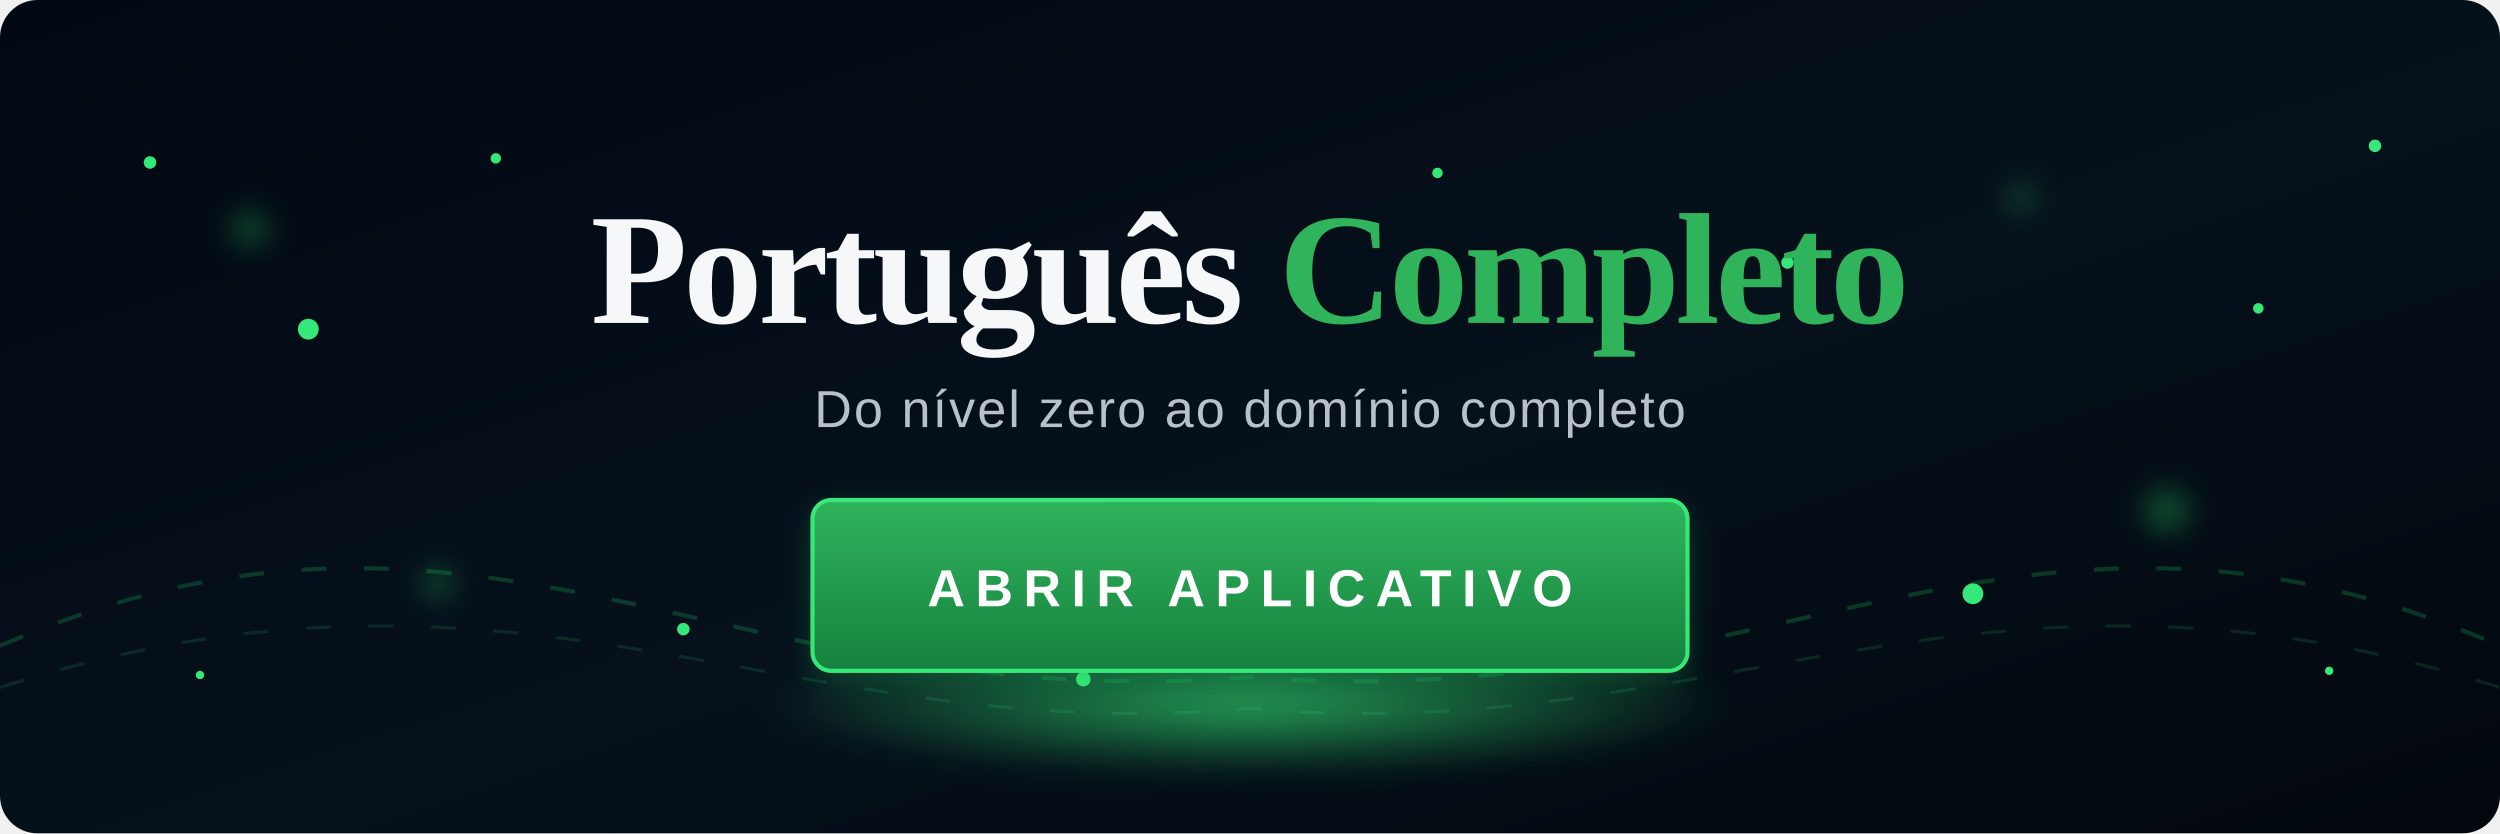
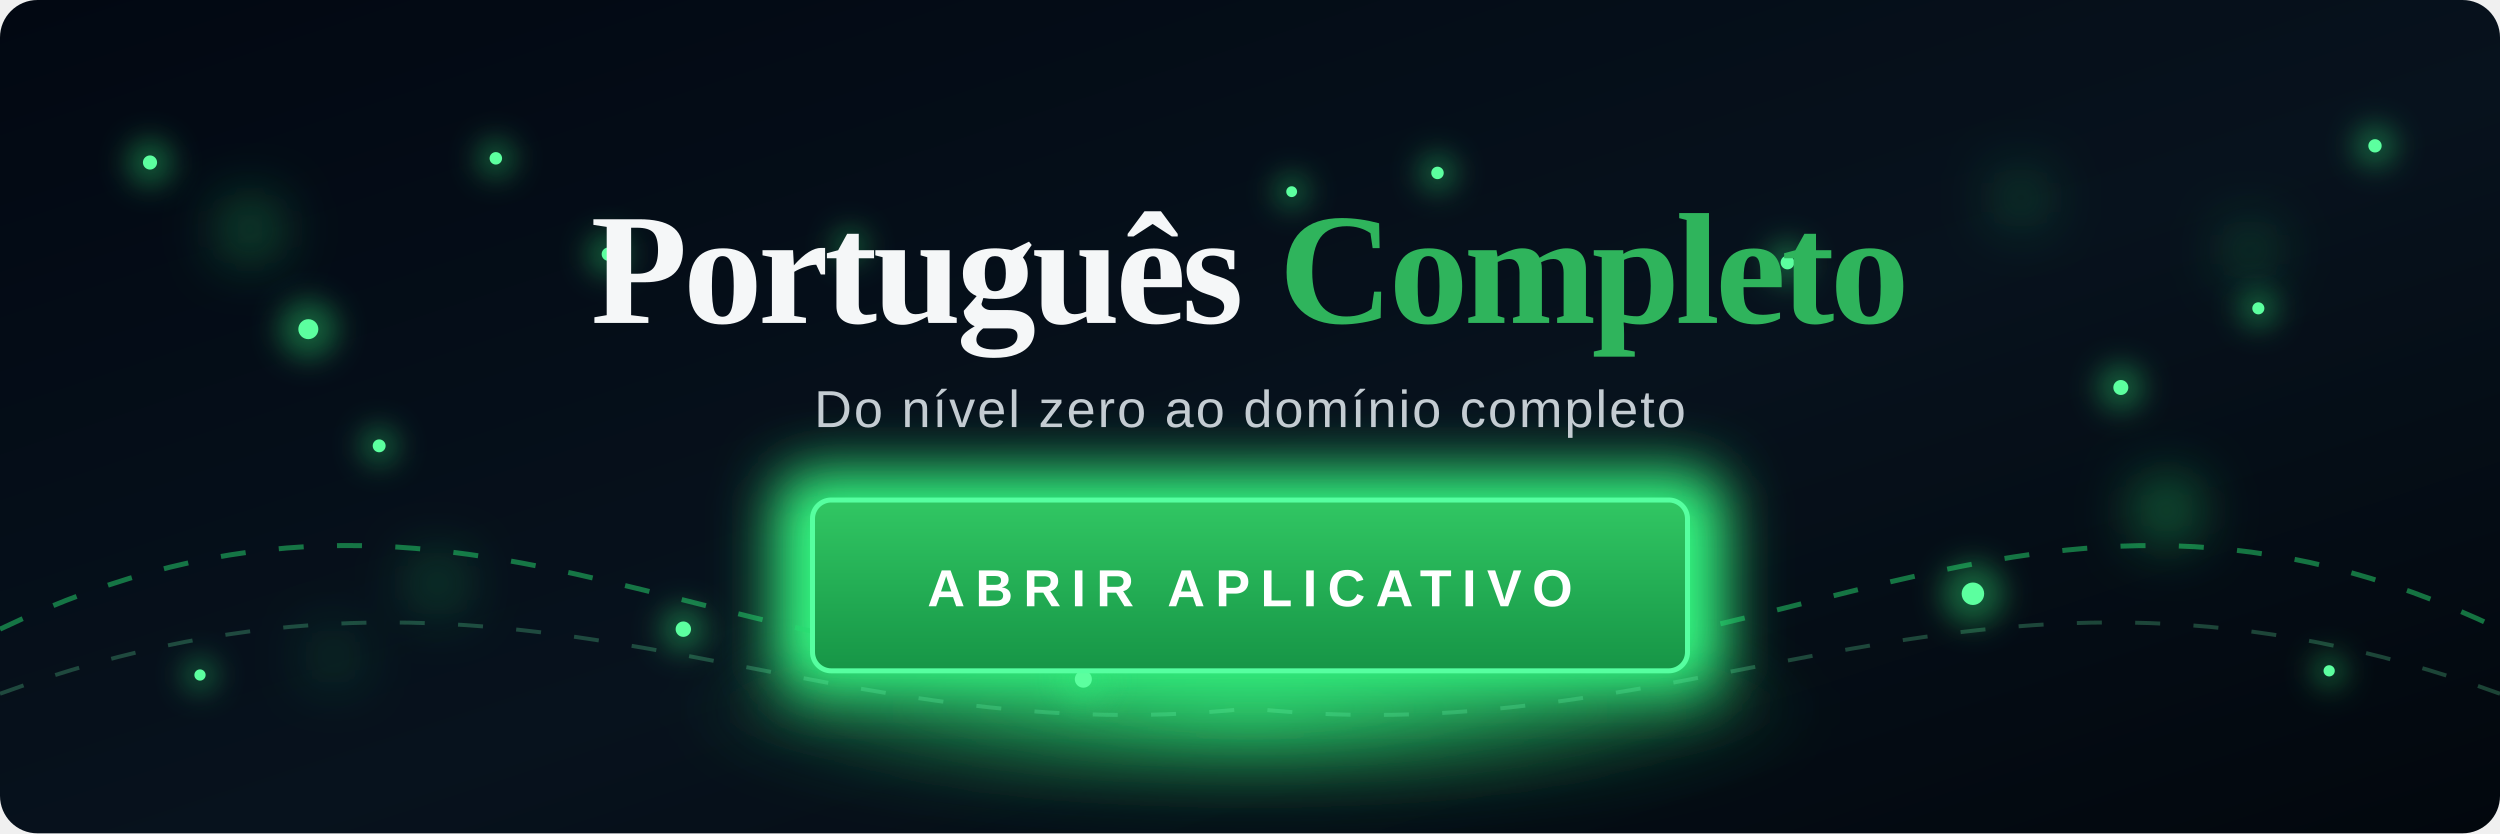
<svg xmlns="http://www.w3.org/2000/svg" width="1200" height="400" viewBox="0 0 1200 400" role="img" aria-labelledby="title desc">
  <defs>
    <linearGradient id="bg" x1="0" y1="0" x2="1" y2="1">
      <stop offset="0%" stop-color="#020812" />
-       <stop offset="55%" stop-color="#06111c" />
+       <stop offset="55%" stop-color="#07121d" />
      <stop offset="100%" stop-color="#02070d" />
    </linearGradient>
    <linearGradient id="button" x1="0" y1="0" x2="0" y2="1">
-       <stop offset="0%" stop-color="#2fb45c" />
-       <stop offset="100%" stop-color="#16813e" />
+       <stop offset="0%" stop-color="#31c763" />
+       <stop offset="100%" stop-color="#169546" />
    </linearGradient>
    <radialGradient id="halo">
-       <stop offset="0%" stop-color="#31e875" stop-opacity=".65" />
+       <stop offset="0%" stop-color="#31e875" stop-opacity=".9" />
      <stop offset="100%" stop-color="#31e875" stop-opacity="0" />
    </radialGradient>
    <filter id="softGlow" x="-100%" y="-100%" width="300%" height="300%">
      <feGaussianBlur stdDeviation="7" />
    </filter>
+     <filter id="brightGlow" x="-100%" y="-100%" width="300%" height="300%">
+       <feGaussianBlur stdDeviation="14" />
+     </filter>
    <style>
-       .particle { fill:#34e879; transform-box:fill-box; transform-origin:center; }
-       .p1 { animation: drift-a 6.8s ease-in-out infinite alternate, twinkle 2.8s ease-in-out infinite; }
-       .p2 { animation: drift-b 8.2s ease-in-out infinite alternate, twinkle 3.7s ease-in-out infinite .5s; }
-       .p3 { animation: drift-c 7.4s ease-in-out infinite alternate, twinkle 3.1s ease-in-out infinite 1s; }
-       .p4 { animation: drift-d 9.1s ease-in-out infinite alternate, twinkle 4.2s ease-in-out infinite .2s; }
-       .beam { stroke-dasharray: 12 18; animation: dash 12s linear infinite; }
-       .pulse { animation: pulse 3.2s ease-in-out infinite; transform-box:fill-box; transform-origin:center; }
- 
-       @keyframes drift-a { to { transform: translate(24px,-12px); } }
-       @keyframes drift-b { to { transform: translate(-18px,14px); } }
-       @keyframes drift-c { to { transform: translate(12px,18px); } }
-       @keyframes drift-d { to { transform: translate(-22px,-10px); } }
-       @keyframes twinkle { 0%,100% { opacity:.25; } 50% { opacity:1; } }
-       @keyframes dash { to { stroke-dashoffset:-240; } }
-       @keyframes pulse { 0%,100% { opacity:.35; transform:scale(.94); } 50% { opacity:.75; transform:scale(1.06); } }
- 
-       @media (prefers-reduced-motion: reduce) {
-         .particle,.beam,.pulse { animation:none !important; }
-       }
+       .core{fill:#5cff9f}.halo{fill:#2eea78;opacity:.38;filter:url(#softGlow)}
+       .p1{animation:d1 4.4s ease-in-out infinite alternate,t 1.7s ease-in-out infinite}
+       .p2{animation:d2 5.0s ease-in-out infinite alternate,t 2.0s ease-in-out infinite .3s}
+       .p3{animation:d3 3.8s ease-in-out infinite alternate,t 1.5s ease-in-out infinite .6s}
+       .p4{animation:d4 5.6s ease-in-out infinite alternate,t 2.3s ease-in-out infinite .2s}
+       .beam{stroke-dasharray:12 16;animation:dash 7s linear infinite}
+       .pulse{animation:pulse 2.2s ease-in-out infinite;transform-box:fill-box;transform-origin:center}
+       .ctaGlow{animation:cta 2s ease-in-out infinite;transform-box:fill-box;transform-origin:center}
+       @keyframes d1{to{transform:translate(38px,-20px)}}
+       @keyframes d2{to{transform:translate(-32px,22px)}}
+       @keyframes d3{to{transform:translate(24px,28px)}}
+       @keyframes d4{to{transform:translate(-36px,-16px)}}
+       @keyframes t{0%,100%{opacity:.28}50%{opacity:1}}
+       @keyframes dash{to{stroke-dashoffset:-220}}
+       @keyframes pulse{0%,100%{opacity:.3;transform:scale(.92)}50%{opacity:1;transform:scale(1.1)}}
+       @keyframes cta{0%,100%{opacity:.16;transform:scale(.98)}50%{opacity:.62;transform:scale(1.03)}}
+       @media (prefers-reduced-motion:reduce){.p1,.p2,.p3,.p4,.beam,.pulse,.ctaGlow{animation:none!important}}
    </style>
  </defs>
  <rect width="1200" height="400" rx="18" fill="url(#bg)" />
-   <ellipse class="pulse" cx="600" cy="338" rx="235" ry="35" fill="url(#halo)" filter="url(#softGlow)" />
-   <path class="beam" d="M0 310 C230 210 350 345 600 325 C850 345 970 210 1200 310" fill="none" stroke="#1ebc5a" stroke-opacity=".25" stroke-width="2" />
-   <path class="beam" d="M0 330 C250 250 380 360 600 340 C820 360 950 250 1200 330" fill="none" stroke="#42f58a" stroke-opacity=".12" stroke-width="1.5" />
-   <g filter="url(#softGlow)" opacity=".35">
-     <circle cx="120" cy="110" r="8" fill="#22dc67" />
-     <circle cx="1040" cy="245" r="10" fill="#22dc67" />
-     <circle cx="970" cy="95" r="6" fill="#22dc67" />
-     <circle cx="210" cy="280" r="7" fill="#22dc67" />
+   <ellipse class="pulse" cx="600" cy="340" rx="270" ry="44" fill="url(#halo)" filter="url(#brightGlow)" />
+   <rect class="ctaGlow" x="372" y="226" width="456" height="108" rx="16" fill="#35ff84" filter="url(#brightGlow)" />
+   <path class="beam" d="M0 302 C230 192 350 346 600 318 C850 346 970 192 1200 302" fill="none" stroke="#27dc70" stroke-opacity=".5" stroke-width="2.4" />
+   <path class="beam" d="M0 333 C250 242 380 364 600 340 C820 364 950 242 1200 333" fill="none" stroke="#70ffb0" stroke-opacity=".24" stroke-width="1.9" />
+   <g filter="url(#brightGlow)" opacity=".58">
+     <circle cx="120" cy="110" r="11" fill="#28ef74" />
+     <circle cx="1040" cy="245" r="13" fill="#28ef74" />
+     <circle cx="970" cy="95" r="8" fill="#28ef74" />
+     <circle cx="210" cy="280" r="9" fill="#28ef74" />
+     <circle cx="1080" cy="120" r="8" fill="#28ef74" />
+     <circle cx="160" cy="315" r="7" fill="#28ef74" />
  </g>
  <g>
-     <circle class="particle p1" cx="72" cy="78" r="3" />
-     <circle class="particle p2" cx="148" cy="158" r="5" />
-     <circle class="particle p3" cx="238" cy="76" r="2.5" />
-     <circle class="particle p4" cx="328" cy="302" r="3" />
-     <circle class="particle p2" cx="408" cy="118" r="2" />
-     <circle class="particle p1" cx="520" cy="326" r="3.5" />
-     <circle class="particle p3" cx="690" cy="83" r="2.5" />
-     <circle class="particle p4" cx="766" cy="300" r="4" />
-     <circle class="particle p1" cx="858" cy="126" r="3" />
-     <circle class="particle p2" cx="947" cy="285" r="5" />
-     <circle class="particle p3" cx="1084" cy="148" r="2.5" />
-     <circle class="particle p4" cx="1140" cy="70" r="3" />
-     <circle class="particle p1" cx="96" cy="324" r="2" />
-     <circle class="particle p3" cx="1118" cy="322" r="2" />
+     <g class="p1">
+       <circle class="halo" cx="72" cy="78" r="11" />
+       <circle class="core" cx="72" cy="78" r="3.4" />
+     </g>
+     <g class="p2">
+       <circle class="halo" cx="148" cy="158" r="14" />
+       <circle class="core" cx="148" cy="158" r="4.8" />
+     </g>
+     <g class="p3">
+       <circle class="halo" cx="238" cy="76" r="9" />
+       <circle class="core" cx="238" cy="76" r="3" />
+     </g>
+     <g class="p4">
+       <circle class="halo" cx="328" cy="302" r="11" />
+       <circle class="core" cx="328" cy="302" r="3.7" />
+     </g>
+     <g class="p2">
+       <circle class="halo" cx="408" cy="118" r="8" />
+       <circle class="core" cx="408" cy="118" r="2.7" />
+     </g>
+     <g class="p1">
+       <circle class="halo" cx="520" cy="326" r="12" />
+       <circle class="core" cx="520" cy="326" r="4.1" />
+     </g>
+     <g class="p3">
+       <circle class="halo" cx="690" cy="83" r="9" />
+       <circle class="core" cx="690" cy="83" r="3" />
+     </g>
+     <g class="p4">
+       <circle class="halo" cx="766" cy="300" r="13" />
+       <circle class="core" cx="766" cy="300" r="4.2" />
+     </g>
+     <g class="p1">
+       <circle class="halo" cx="858" cy="126" r="10" />
+       <circle class="core" cx="858" cy="126" r="3.3" />
+     </g>
+     <g class="p2">
+       <circle class="halo" cx="947" cy="285" r="15" />
+       <circle class="core" cx="947" cy="285" r="5.4" />
+     </g>
+     <g class="p3">
+       <circle class="halo" cx="1084" cy="148" r="9" />
+       <circle class="core" cx="1084" cy="148" r="2.9" />
+     </g>
+     <g class="p4">
+       <circle class="halo" cx="1140" cy="70" r="10" />
+       <circle class="core" cx="1140" cy="70" r="3.2" />
+     </g>
+     <g class="p1">
+       <circle class="halo" cx="96" cy="324" r="8" />
+       <circle class="core" cx="96" cy="324" r="2.7" />
+     </g>
+     <g class="p3">
+       <circle class="halo" cx="1118" cy="322" r="8" />
+       <circle class="core" cx="1118" cy="322" r="2.7" />
+     </g>
+     <g class="p4">
+       <circle class="halo" cx="292" cy="122" r="10" />
+       <circle class="core" cx="292" cy="122" r="3.2" />
+     </g>
+     <g class="p1">
+       <circle class="halo" cx="1018" cy="186" r="11" />
+       <circle class="core" cx="1018" cy="186" r="3.6" />
+     </g>
+     <g class="p2">
+       <circle class="halo" cx="182" cy="214" r="9" />
+       <circle class="core" cx="182" cy="214" r="3.1" />
+     </g>
+     <g class="p3">
+       <circle class="halo" cx="620" cy="92" r="8" />
+       <circle class="core" cx="620" cy="92" r="2.6" />
+     </g>
  </g>
-   <text x="600" y="155" text-anchor="middle" font-family="Georgia, 'Times New Roman', serif" font-size="76" font-weight="700" fill="#f5f7f8" letter-spacing="-2">
-     Português <tspan fill="#2fb45c">Completo</tspan>
+   <text x="600" y="155" text-anchor="middle" font-family="Georgia,'Times New Roman',serif" font-size="76" font-weight="700" fill="#f5f7f8" letter-spacing="-2">Português <tspan fill="#2fb45c">Completo</tspan>
  </text>
-   <text x="600" y="205" text-anchor="middle" font-family="Arial, Helvetica, sans-serif" font-size="25" fill="#b8c1c8" letter-spacing="1">
-     Do nível zero ao domínio completo
-   </text>
-   <g>
-     <rect x="390" y="244" width="420" height="82" rx="9" fill="#18b653" opacity=".3" filter="url(#softGlow)" />
-     <rect x="390" y="240" width="420" height="82" rx="9" fill="url(#button)" stroke="#38e779" stroke-width="2" />
-     <text x="600" y="291" text-anchor="middle" font-family="Arial, Helvetica, sans-serif" font-size="25" font-weight="800" fill="#ffffff" letter-spacing="5">
-       ABRIR APLICATIVO
-     </text>
-   </g>
+   <text x="600" y="205" text-anchor="middle" font-family="Arial,Helvetica,sans-serif" font-size="25" fill="#c4ccd2" letter-spacing="1">Do nível zero ao domínio completo</text>
+   <rect x="390" y="240" width="420" height="82" rx="9" fill="url(#button)" stroke="#56ffa0" stroke-width="2.4" />
+   <text x="600" y="291" text-anchor="middle" font-family="Arial,Helvetica,sans-serif" font-size="25" font-weight="800" fill="#fff" letter-spacing="5">ABRIR APLICATIVO</text>
</svg>
